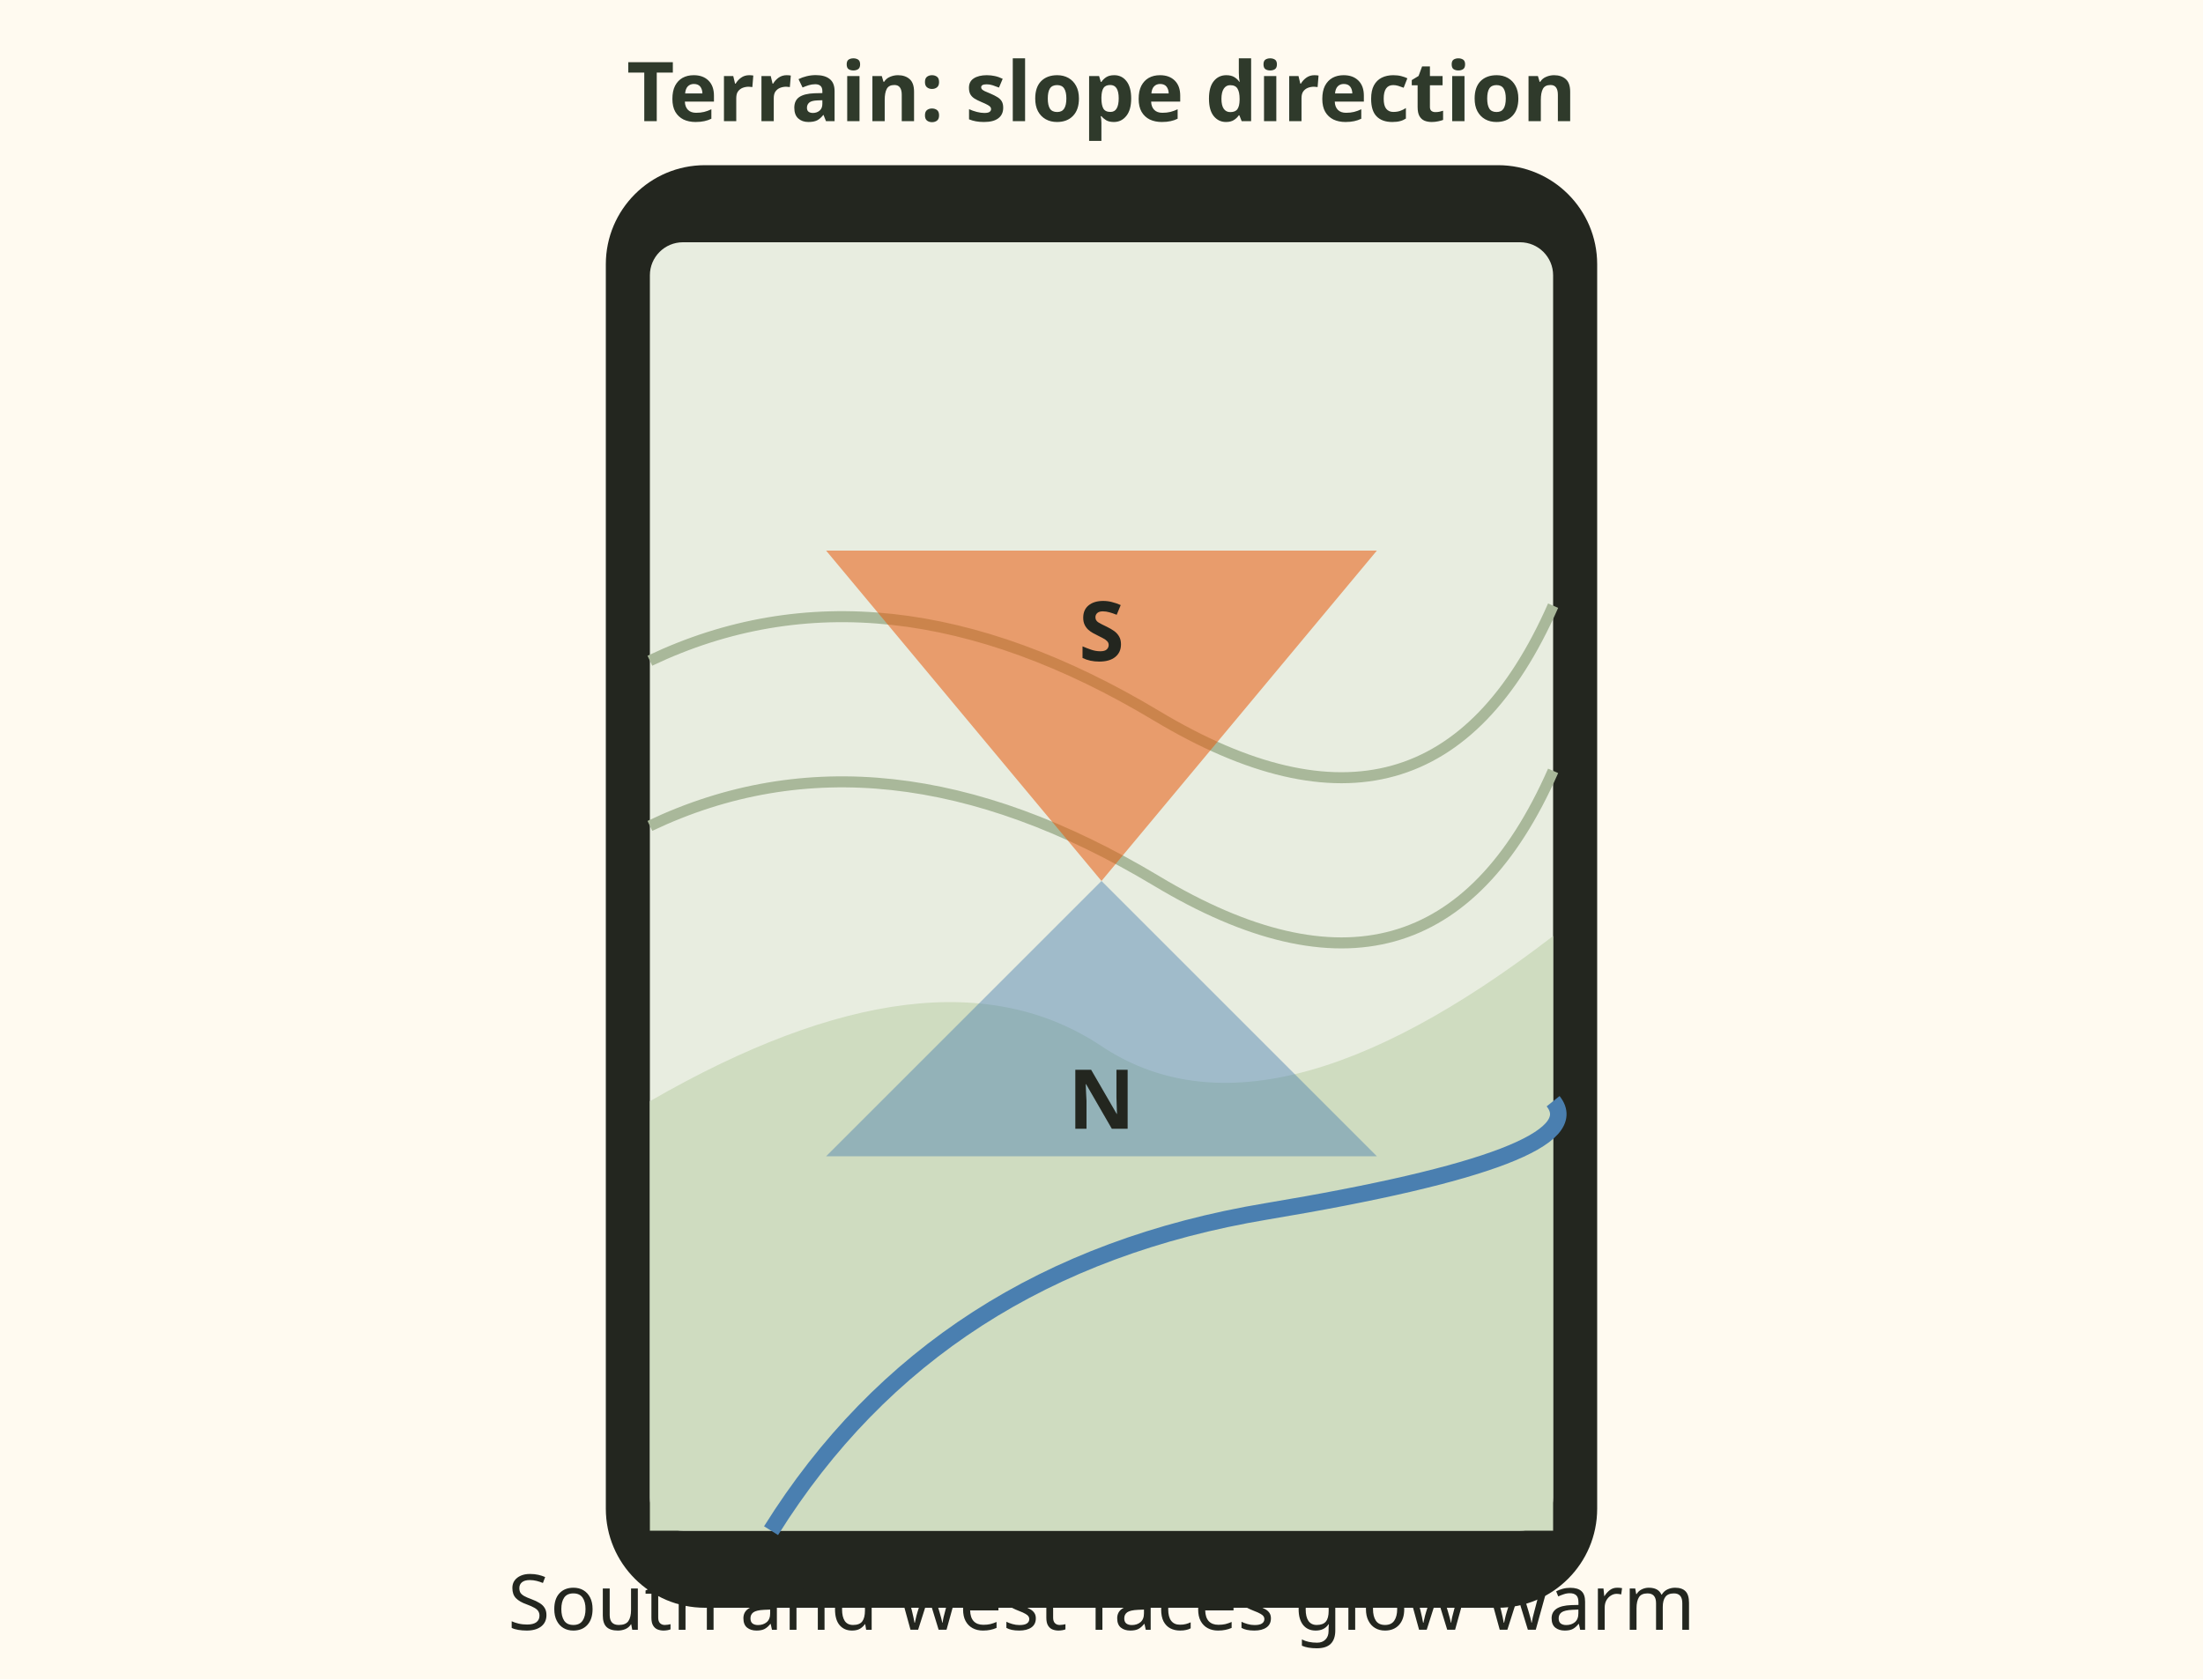
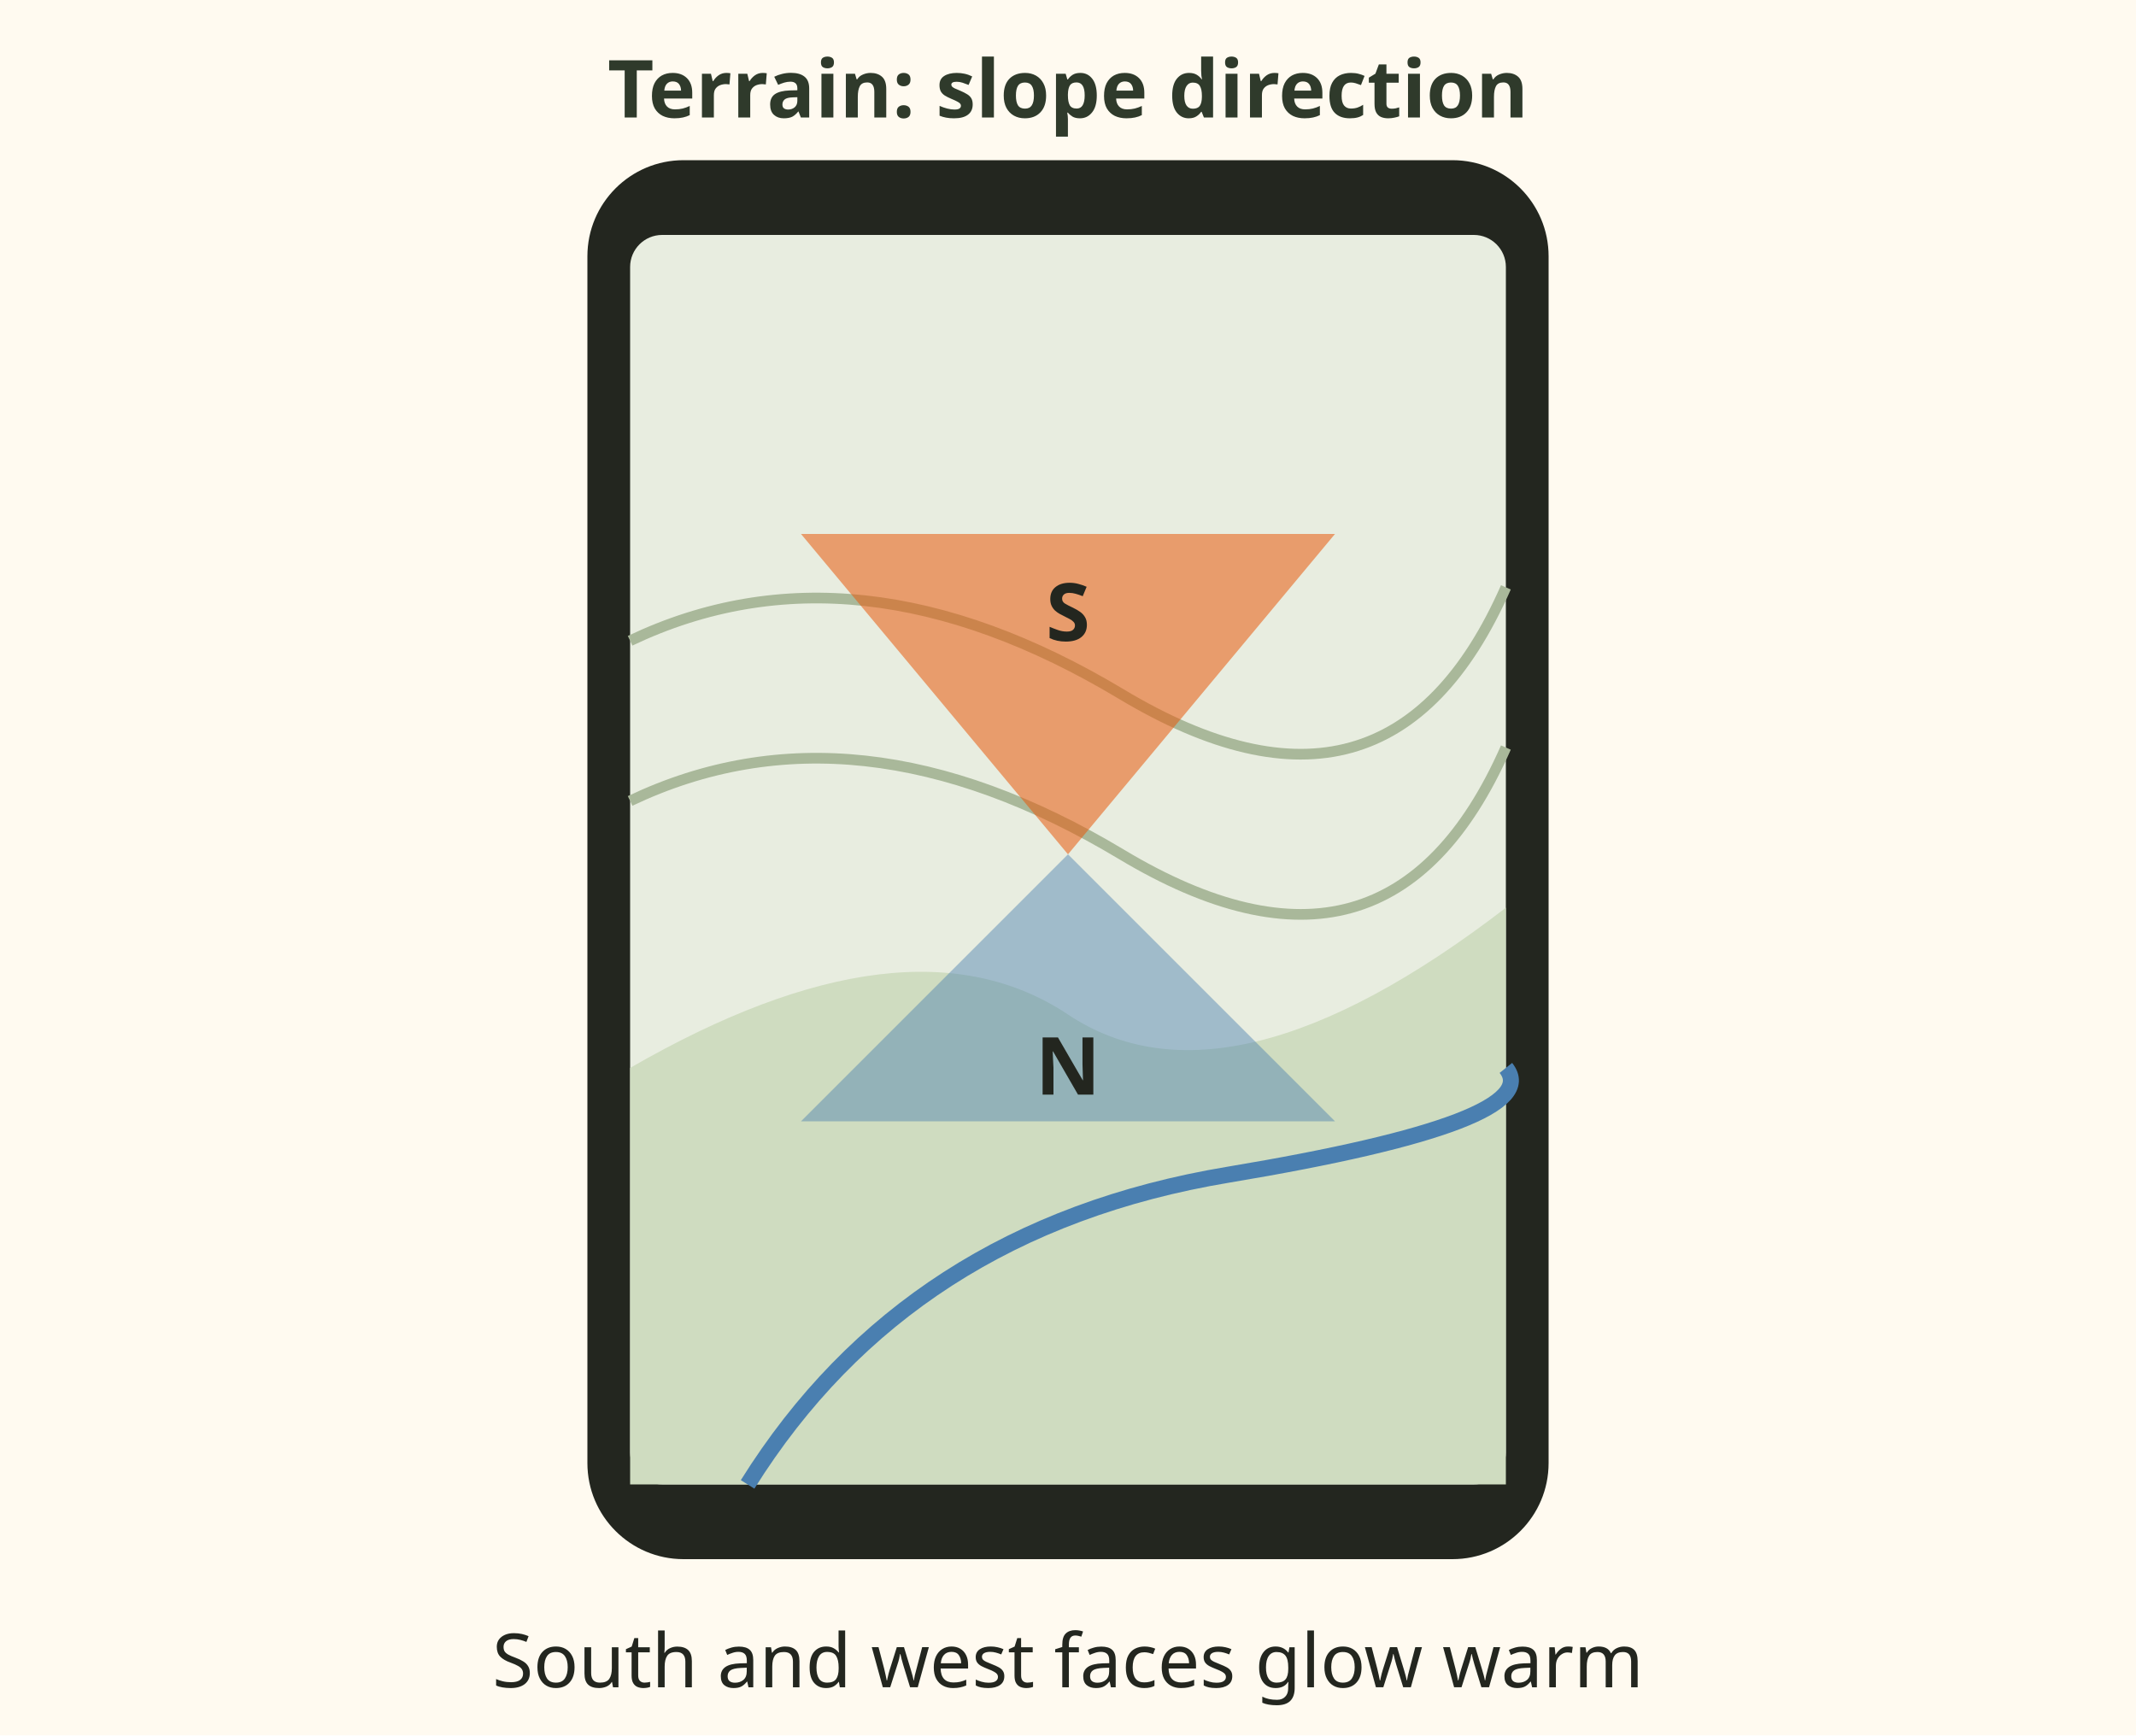
- <svg xmlns="http://www.w3.org/2000/svg" viewBox="0 0 400 305" font-family="sans-serif" role="img" aria-label="Phone sketch of the Hunt Map: Terrain: slope direction. South and west faces glow warm.">
-   <rect width="400" height="305" fill="#fffaf0" />
+ <svg xmlns="http://www.w3.org/2000/svg" viewBox="0 0 400 325" font-family="sans-serif" role="img" aria-label="Phone sketch of the Hunt Map: Terrain: slope direction. South and west faces glow warm.">
+   <rect width="400" height="325" fill="#fffaf0" />
  <rect x="110" y="30" width="180" height="262" rx="18" fill="#23261f" />
  <rect x="118" y="44" width="164" height="234" rx="6" fill="#e8ede0" />
  <path d="M118 200 Q 170 170 200 190 T 282 170 L282 278 L118 278 Z" fill="#cfdcc0" />
  <path d="M118 120 Q 160 100 210 130 T 282 110" fill="none" stroke="#a9b89a" stroke-width="2" />
  <path d="M118 150 Q 160 130 210 160 T 282 140" fill="none" stroke="#a9b89a" stroke-width="2" />
  <path d="M140 278 Q 170 230 230 220 T 282 200" fill="none" stroke="#4a7fb0" stroke-width="3" />
  <path d="M150 100 L200 160 L250 100 Z" fill="#e8590c" opacity=".55" />
  <path d="M150 210 L200 160 L250 210 Z" fill="#4a7fb0" opacity=".45" />
  <text x="200" y="120" font-size="15" fill="#23261f" text-anchor="middle" font-weight="bold">S</text>
  <text x="200" y="205" font-size="15" fill="#23261f" text-anchor="middle" font-weight="bold">N</text>
  <text x="200" y="22" font-size="15" fill="#2f3a2b" text-anchor="middle" font-weight="bold">Terrain: slope direction</text>
-   <text x="200" y="296" font-size="14" fill="#23261f" text-anchor="middle">South and west faces glow warm</text>
+   <text x="200" y="316" font-size="14" fill="#23261f" text-anchor="middle">South and west faces glow warm</text>
</svg>
